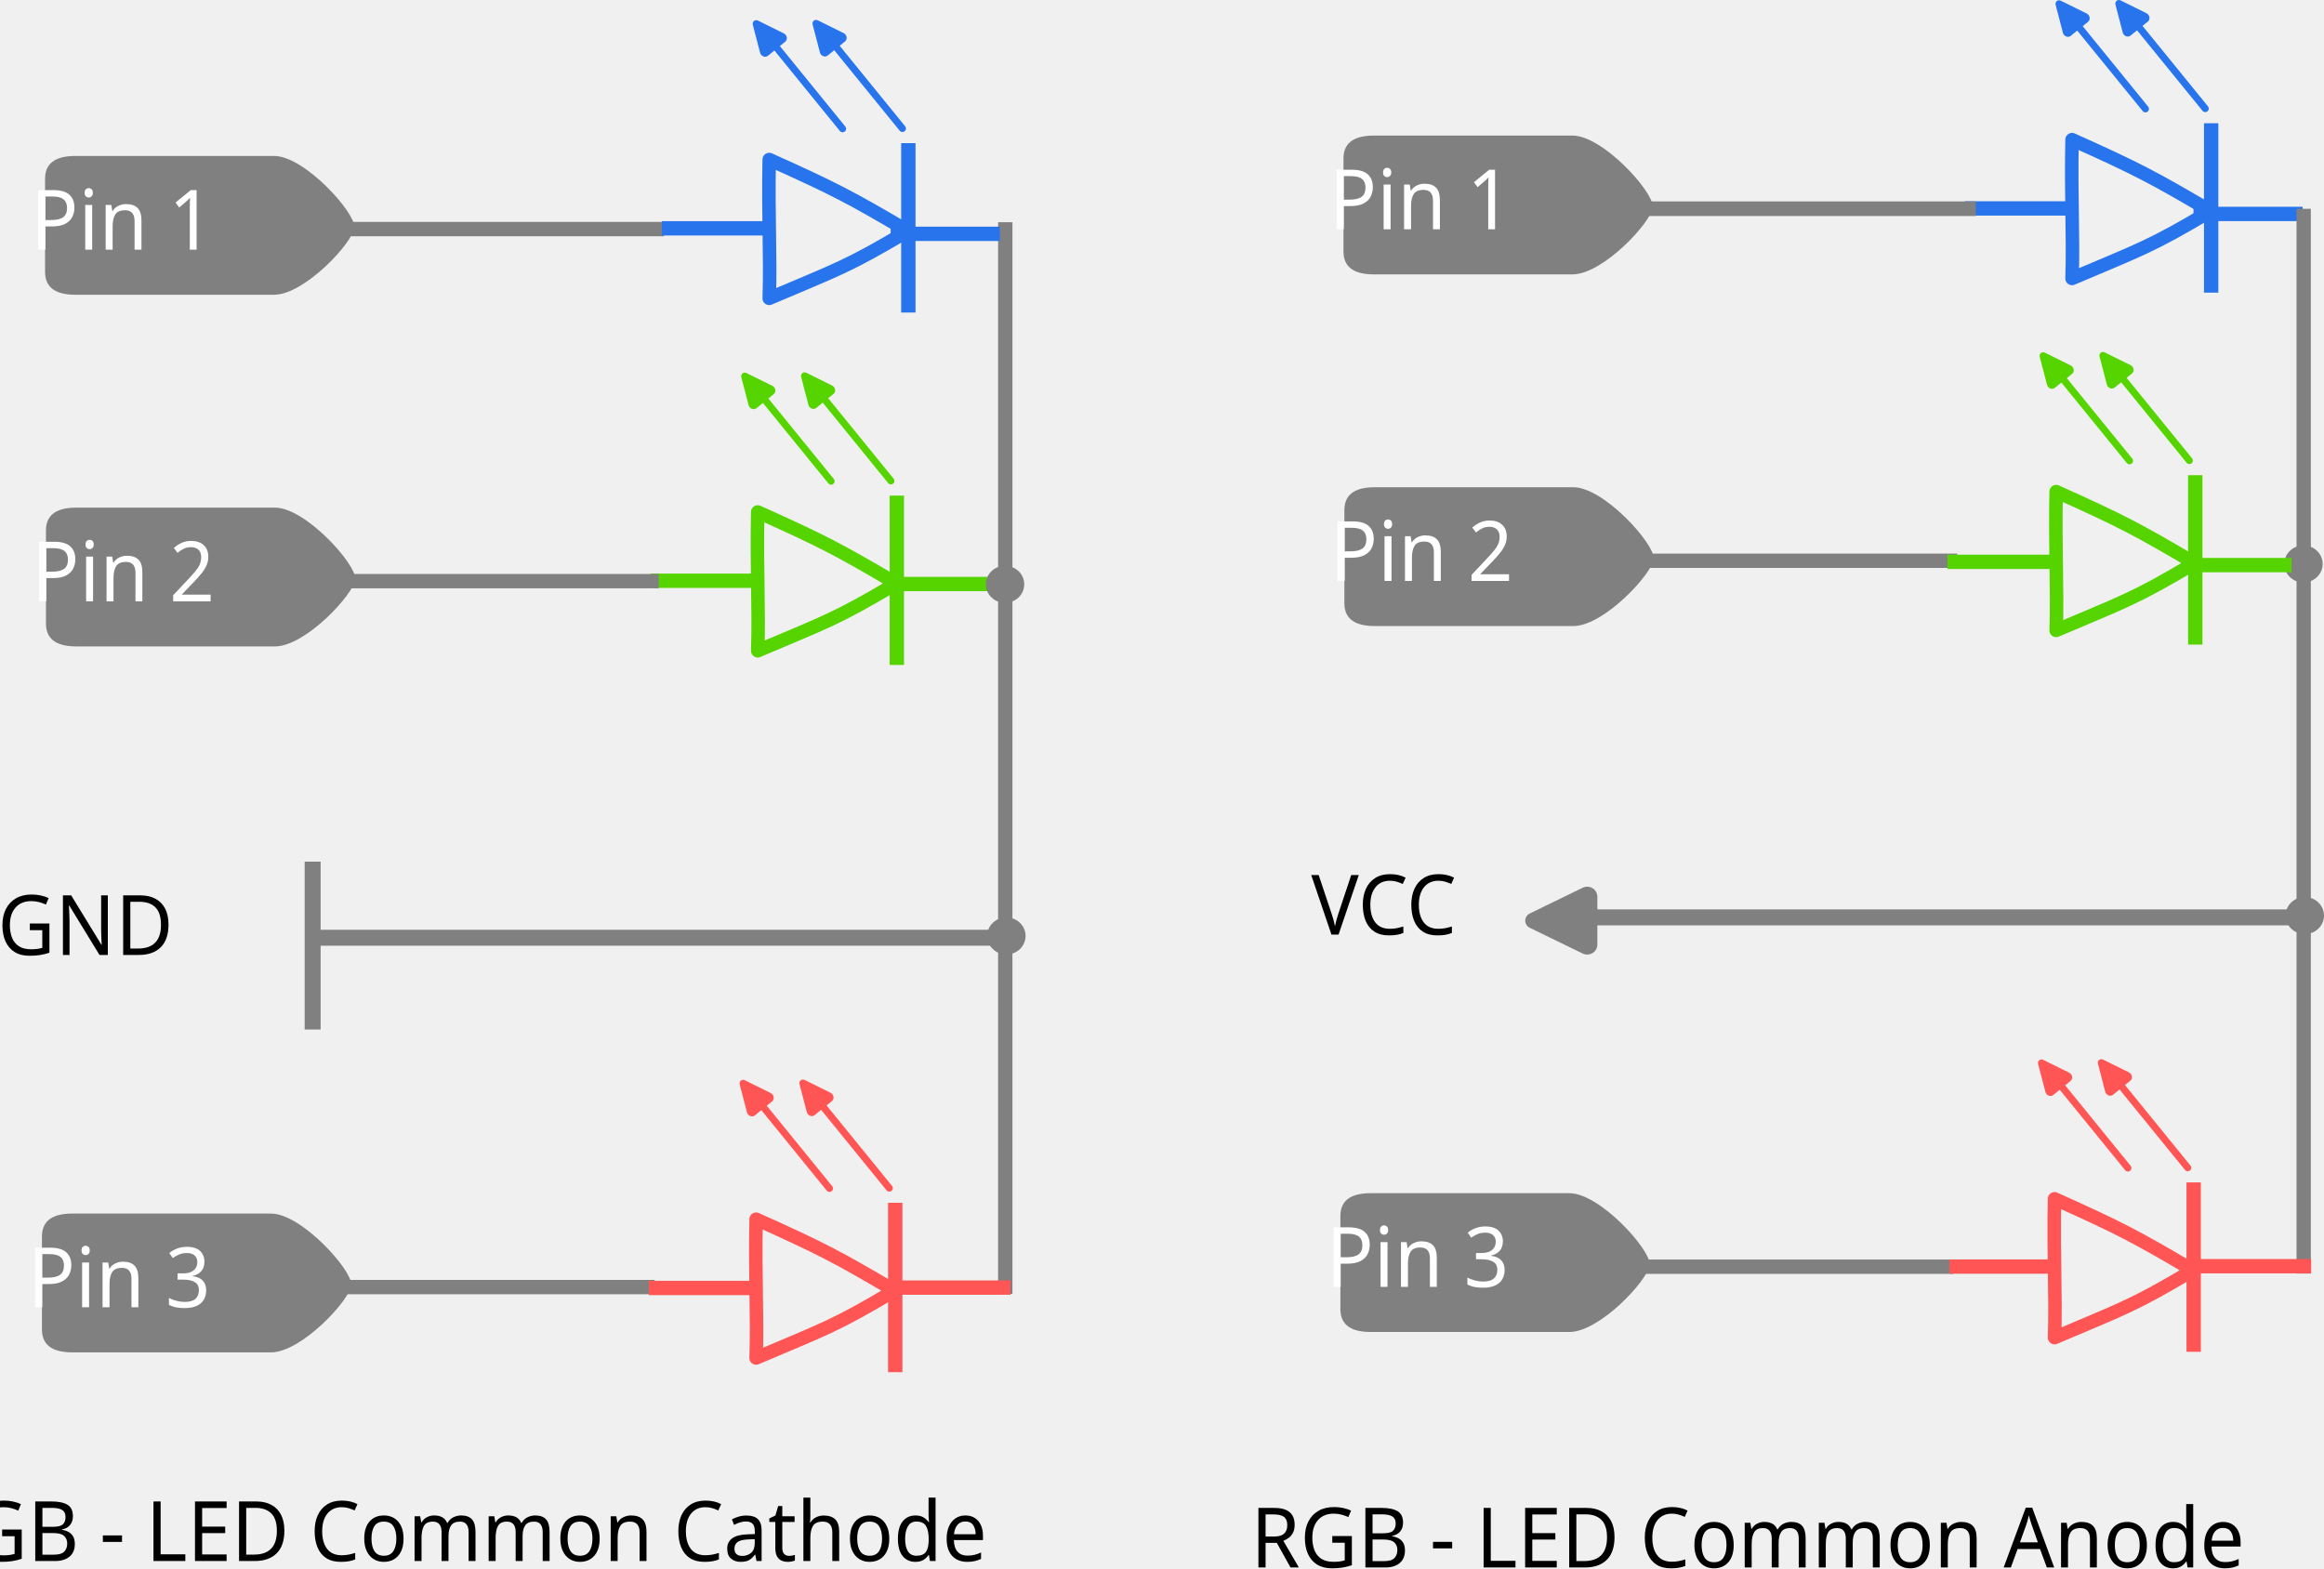
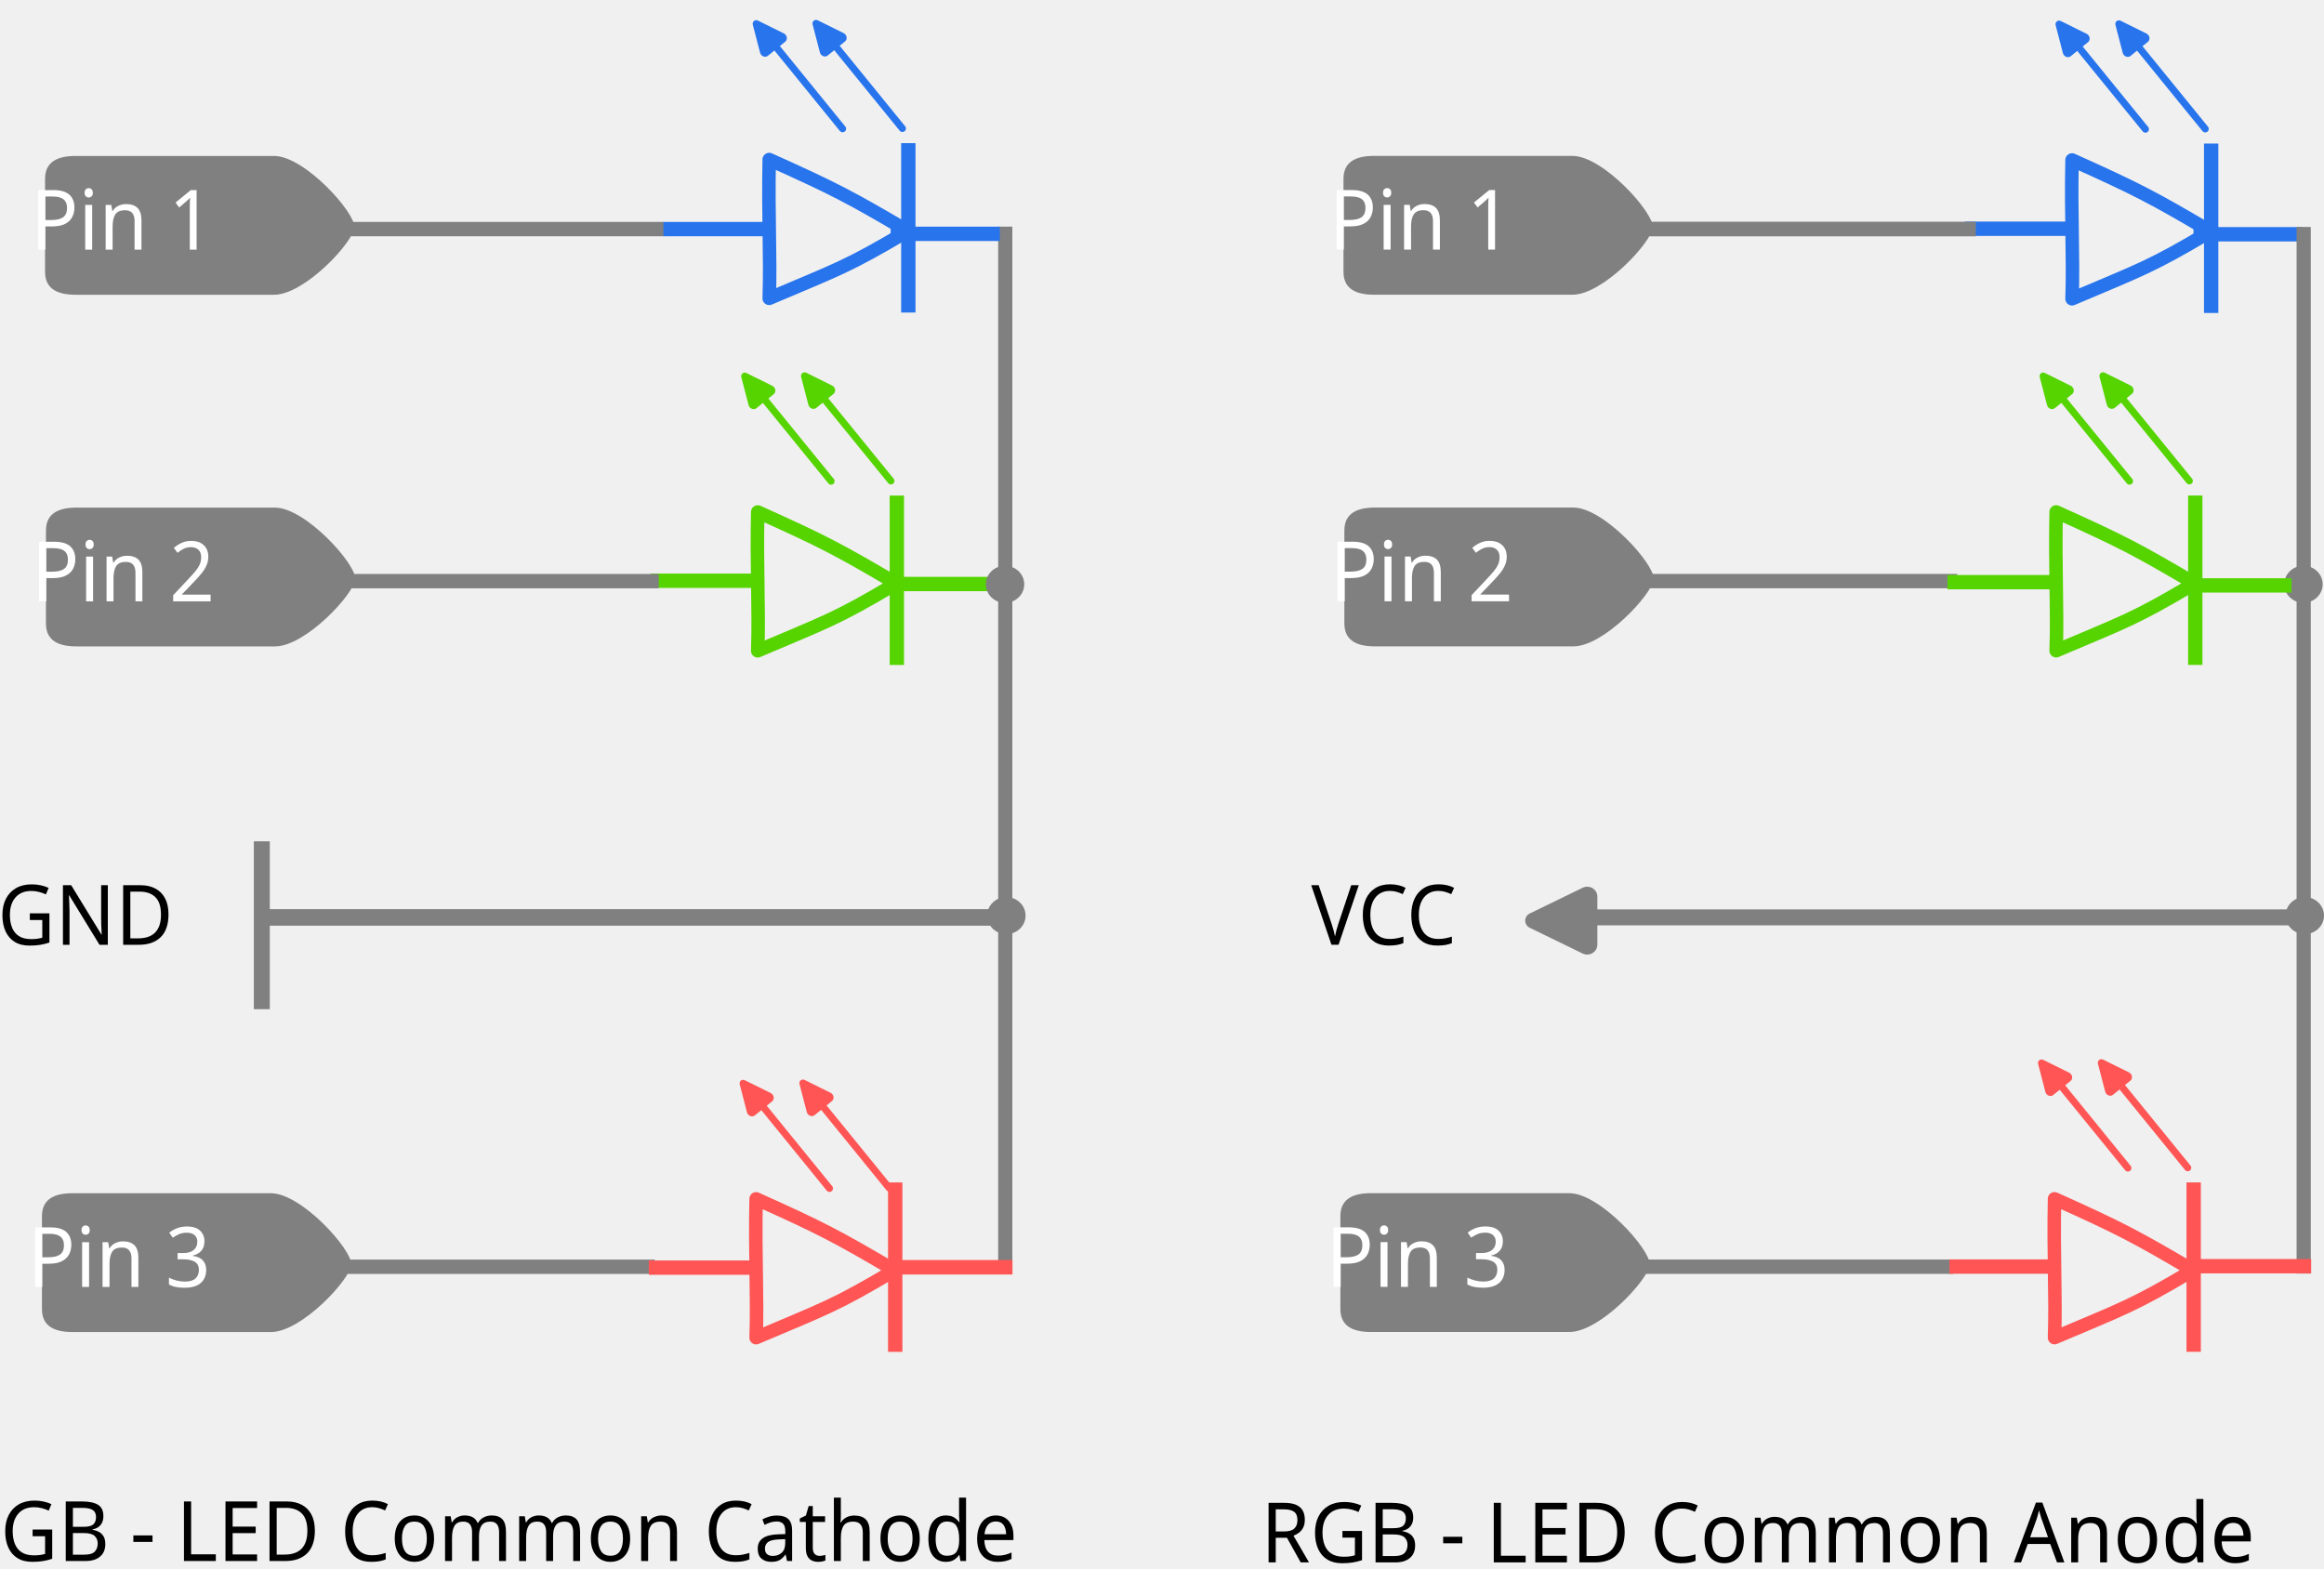
<svg xmlns="http://www.w3.org/2000/svg" width="914.629" height="617.288" viewBox="0 0 914.629 617.288" version="1.1" id="svg1" xml:space="preserve">
  <defs id="defs1">
    <marker style="overflow:visible" id="marker20" refX="0.077" refY="0.285" orient="auto-start-reverse" markerWidth="0.737" markerHeight="0.717" viewBox="0 0 1 1" preserveAspectRatio="none">
      <path transform="scale(0.7)" d="m -0.211,-4.106 6.422,3.211 a 1,1 90 0 1 0,1.789 L -0.211,4.106 A 1.236,1.236 31.717 0 1 -2,3 v -6 a 1.236,1.236 148.283 0 1 1.789,-1.106 z" style="fill:context-stroke;fill-rule:evenodd;stroke:none" id="path20" />
    </marker>
    <marker style="overflow:visible" id="RoundedArrow-9" refX="-0.033" refY="0.136" orient="auto" markerWidth="0.831" markerHeight="0.758" viewBox="0 0 1 1" preserveAspectRatio="none">
      <path transform="scale(0.7)" d="m -0.211,-4.106 6.422,3.211 a 1,1 90 0 1 0,1.789 L -0.211,4.106 A 1.236,1.236 31.717 0 1 -2,3 v -6 a 1.236,1.236 148.283 0 1 1.789,-1.106 z" style="fill:context-stroke;fill-rule:evenodd;stroke:none" id="path8-9" />
    </marker>
    <marker style="overflow:visible" id="RoundedArrow-9-1" refX="-0.033" refY="0.136" orient="auto" markerWidth="0.831" markerHeight="0.758" viewBox="0 0 1 1" preserveAspectRatio="none">
      <path transform="scale(0.7)" d="m -0.211,-4.106 6.422,3.211 a 1,1 90 0 1 0,1.789 L -0.211,4.106 A 1.236,1.236 31.717 0 1 -2,3 v -6 a 1.236,1.236 148.283 0 1 1.789,-1.106 z" style="fill:context-stroke;fill-rule:evenodd;stroke:none" id="path8-9-3" />
    </marker>
    <marker style="overflow:visible" id="RoundedArrow-9-10" refX="-0.033" refY="0.136" orient="auto" markerWidth="0.831" markerHeight="0.758" viewBox="0 0 1 1" preserveAspectRatio="none">
      <path transform="scale(0.7)" d="m -0.211,-4.106 6.422,3.211 a 1,1 90 0 1 0,1.789 L -0.211,4.106 A 1.236,1.236 31.717 0 1 -2,3 v -6 a 1.236,1.236 148.283 0 1 1.789,-1.106 z" style="fill:context-stroke;fill-rule:evenodd;stroke:none" id="path8-9-7" />
    </marker>
    <marker style="overflow:visible" id="RoundedArrow-9-1-5" refX="-0.033" refY="0.136" orient="auto" markerWidth="0.831" markerHeight="0.758" viewBox="0 0 1 1" preserveAspectRatio="none">
      <path transform="scale(0.7)" d="m -0.211,-4.106 6.422,3.211 a 1,1 90 0 1 0,1.789 L -0.211,4.106 A 1.236,1.236 31.717 0 1 -2,3 v -6 a 1.236,1.236 148.283 0 1 1.789,-1.106 z" style="fill:context-stroke;fill-rule:evenodd;stroke:none" id="path8-9-3-8" />
    </marker>
    <marker style="overflow:visible" id="RoundedArrow-9-10-5" refX="-0.033" refY="0.136" orient="auto" markerWidth="0.831" markerHeight="0.758" viewBox="0 0 1 1" preserveAspectRatio="none">
      <path transform="scale(0.7)" d="m -0.211,-4.106 6.422,3.211 a 1,1 90 0 1 0,1.789 L -0.211,4.106 A 1.236,1.236 31.717 0 1 -2,3 v -6 a 1.236,1.236 148.283 0 1 1.789,-1.106 z" style="fill:context-stroke;fill-rule:evenodd;stroke:none" id="path8-9-7-4" />
    </marker>
    <marker style="overflow:visible" id="RoundedArrow-9-1-5-4" refX="-0.033" refY="0.136" orient="auto" markerWidth="0.831" markerHeight="0.758" viewBox="0 0 1 1" preserveAspectRatio="none">
      <path transform="scale(0.7)" d="m -0.211,-4.106 6.422,3.211 a 1,1 90 0 1 0,1.789 L -0.211,4.106 A 1.236,1.236 31.717 0 1 -2,3 v -6 a 1.236,1.236 148.283 0 1 1.789,-1.106 z" style="fill:context-stroke;fill-rule:evenodd;stroke:none" id="path8-9-3-8-9" />
    </marker>
    <marker style="overflow:visible" id="RoundedArrow-9-10-2" refX="-0.033" refY="0.136" orient="auto" markerWidth="0.831" markerHeight="0.758" viewBox="0 0 1 1" preserveAspectRatio="none">
      <path transform="scale(0.7)" d="m -0.211,-4.106 6.422,3.211 a 1,1 90 0 1 0,1.789 L -0.211,4.106 A 1.236,1.236 31.717 0 1 -2,3 v -6 a 1.236,1.236 148.283 0 1 1.789,-1.106 z" style="fill:context-stroke;fill-rule:evenodd;stroke:none" id="path8-9-7-2" />
    </marker>
    <marker style="overflow:visible" id="RoundedArrow-9-1-5-6" refX="-0.033" refY="0.136" orient="auto" markerWidth="0.831" markerHeight="0.758" viewBox="0 0 1 1" preserveAspectRatio="none">
      <path transform="scale(0.7)" d="m -0.211,-4.106 6.422,3.211 a 1,1 90 0 1 0,1.789 L -0.211,4.106 A 1.236,1.236 31.717 0 1 -2,3 v -6 a 1.236,1.236 148.283 0 1 1.789,-1.106 z" style="fill:context-stroke;fill-rule:evenodd;stroke:none" id="path8-9-3-8-4" />
    </marker>
    <marker style="overflow:visible" id="RoundedArrow-9-10-5-1" refX="-0.033" refY="0.136" orient="auto" markerWidth="0.831" markerHeight="0.758" viewBox="0 0 1 1" preserveAspectRatio="none">
      <path transform="scale(0.7)" d="m -0.211,-4.106 6.422,3.211 a 1,1 90 0 1 0,1.789 L -0.211,4.106 A 1.236,1.236 31.717 0 1 -2,3 v -6 a 1.236,1.236 148.283 0 1 1.789,-1.106 z" style="fill:context-stroke;fill-rule:evenodd;stroke:none" id="path8-9-7-4-2" />
    </marker>
    <marker style="overflow:visible" id="RoundedArrow-9-1-5-4-8" refX="-0.033" refY="0.136" orient="auto" markerWidth="0.831" markerHeight="0.758" viewBox="0 0 1 1" preserveAspectRatio="none">
      <path transform="scale(0.7)" d="m -0.211,-4.106 6.422,3.211 a 1,1 90 0 1 0,1.789 L -0.211,4.106 A 1.236,1.236 31.717 0 1 -2,3 v -6 a 1.236,1.236 148.283 0 1 1.789,-1.106 z" style="fill:context-stroke;fill-rule:evenodd;stroke:none" id="path8-9-3-8-9-8" />
    </marker>
    <marker style="overflow:visible" id="RoundedArrow-9-7" refX="-0.033" refY="0.136" orient="auto" markerWidth="0.831" markerHeight="0.758" viewBox="0 0 1 1" preserveAspectRatio="none">
      <path transform="scale(0.7)" d="m -0.211,-4.106 6.422,3.211 a 1,1 90 0 1 0,1.789 L -0.211,4.106 A 1.236,1.236 31.717 0 1 -2,3 v -6 a 1.236,1.236 148.283 0 1 1.789,-1.106 z" style="fill:context-stroke;fill-rule:evenodd;stroke:none" id="path8-9-4" />
    </marker>
    <marker style="overflow:visible" id="RoundedArrow-9-1-8" refX="-0.033" refY="0.136" orient="auto" markerWidth="0.831" markerHeight="0.758" viewBox="0 0 1 1" preserveAspectRatio="none">
      <path transform="scale(0.7)" d="m -0.211,-4.106 6.422,3.211 a 1,1 90 0 1 0,1.789 L -0.211,4.106 A 1.236,1.236 31.717 0 1 -2,3 v -6 a 1.236,1.236 148.283 0 1 1.789,-1.106 z" style="fill:context-stroke;fill-rule:evenodd;stroke:none" id="path8-9-3-5" />
    </marker>
  </defs>
  <g id="layer1" transform="translate(-517.9935,-1176.103)">
    <path style="fill:none;stroke:#2774ed;stroke-width:2.764;stroke-linecap:round;stroke-linejoin:round;stroke-dasharray:none;stroke-opacity:1;marker-end:url(#RoundedArrow-9)" d="m 873.144,1226.673 -27.743,-34.115" id="path1-3-02" />
    <path style="fill:none;stroke:#2774ed;stroke-width:2.764;stroke-linecap:round;stroke-linejoin:round;stroke-dasharray:none;stroke-opacity:1;marker-end:url(#RoundedArrow-9-1)" d="m 849.603,1226.783 -27.743,-34.115" id="path1-3-02-1" />
-     <text xml:space="preserve" style="font-style:normal;font-weight:normal;font-size:36.136px;line-height:0.95;font-family:sans-serif;letter-spacing:0px;word-spacing:0px;white-space:pre;inline-size:0;fill:#000000;fill-opacity:1;stroke:none" x="360.439" y="980" id="text17-4-5-5" transform="matrix(0.8629687,0,0,0.9087179,260.8508,661.423)">
+     <text xml:space="preserve" style="font-style:normal;font-weight:normal;font-size:36.136px;line-height:0.95;font-family:sans-serif;letter-spacing:0px;word-spacing:0px;white-space:pre;inline-size:0;fill:#000000;fill-opacity:1;stroke:none" x="360.439" y="980" id="text17-4-5-5" transform="matrix(0.8629687,0,0,0.9087179,260.8508,657.423)">
      <tspan x="360.439" y="980" id="tspan20-1-2" style="font-style:normal;font-variant:normal;font-weight:normal;font-stretch:normal;font-size:36.136px;line-height:0.95;font-family:Cantarell;-inkscape-font-specification:Cantarell;text-align:center;text-anchor:middle">GND</tspan>
    </text>
-     <text xml:space="preserve" style="font-style:normal;font-weight:normal;font-size:36.136px;line-height:0.95;font-family:sans-serif;letter-spacing:0px;word-spacing:0px;white-space:pre;inline-size:0;fill:#000000;fill-opacity:1;stroke:none" x="360.439" y="980" id="text17-4-5-5-7" transform="matrix(0.8629687,0,0,0.9087179,405.8065,899.9737)">
+     <text xml:space="preserve" style="font-style:normal;font-weight:normal;font-size:36.136px;line-height:0.95;font-family:sans-serif;letter-spacing:0px;word-spacing:0px;white-space:pre;inline-size:0;fill:#000000;fill-opacity:1;stroke:none" x="360.439" y="980" id="text17-4-5-5-7" transform="matrix(0.8629687,0,0,0.9087179,417.8065,899.9737)">
      <tspan x="360.439" y="980" id="tspan20-1-2-89" style="font-style:normal;font-variant:normal;font-weight:normal;font-stretch:normal;font-size:36.136px;line-height:0.95;font-family:Cantarell;-inkscape-font-specification:Cantarell;text-align:center;text-anchor:middle">RGB - LED Common Cathode</tspan>
    </text>
-     <text xml:space="preserve" style="font-style:normal;font-weight:normal;font-size:36.136px;line-height:0.95;font-family:sans-serif;letter-spacing:0px;word-spacing:0px;white-space:pre;inline-size:0;fill:#000000;fill-opacity:1;stroke:none" x="360.439" y="980" id="text17-4-5-5-7-2" transform="matrix(0.8629687,0,0,0.9087179,915.03,902.5187)">
+     <text xml:space="preserve" style="font-style:normal;font-weight:normal;font-size:36.136px;line-height:0.95;font-family:sans-serif;letter-spacing:0px;word-spacing:0px;white-space:pre;inline-size:0;fill:#000000;fill-opacity:1;stroke:none" x="360.439" y="980" id="text17-4-5-5-7-2" transform="matrix(0.8629687,0,0,0.9087179,919.03,900.5187)">
      <tspan x="360.439" y="980" id="tspan20-1-2-89-0" style="font-style:normal;font-variant:normal;font-weight:normal;font-stretch:normal;font-size:36.136px;line-height:0.95;font-family:Cantarell;-inkscape-font-specification:Cantarell;text-align:center;text-anchor:middle">RGB - LED Common Anode</tspan>
    </text>
    <path id="rect21" style="fill:#808080;stroke-width:5.313;stroke-linecap:round;stroke-linejoin:round" d="m 547.732,1237.486 h 78.131 c 12.006,0 32.022,22.307 31.607,28.119 -0.416,5.812 -19.6,26.512 -31.607,26.512 h -78.131 c -6.652,0 -12.006,-2.004 -12.006,-9.008 v -36.615 c 0,-7.004 5.355,-9.008 12.006,-9.008 z" />
    <path id="rect21-2" style="fill:none;stroke:#2774ed;stroke-width:5.313;stroke-linecap:round;stroke-linejoin:round;stroke-opacity:1" d="m 820.726,1238.899 c 26.076,11.721 31.816,14.792 54.507,28.119 -23.85,14.2 -27.607,15.046 -54.507,26.512 0.576,-16.685 -0.471,-31.871 0,-54.631 z" />
    <text xml:space="preserve" style="font-style:normal;font-weight:normal;font-size:36.136px;line-height:0.95;font-family:sans-serif;letter-spacing:0px;word-spacing:0px;white-space:pre;inline-size:0;fill:#ffffff;fill-opacity:1;stroke:none" x="360.439" y="980" id="text17-4-9" transform="matrix(0.8629687,0,0,0.9087179,275.2957,383.8194)">
      <tspan x="360.439" y="980" id="tspan20-6" style="font-style:normal;font-variant:normal;font-weight:normal;font-stretch:normal;font-size:36.136px;line-height:0.95;font-family:Cantarell;-inkscape-font-specification:Cantarell;text-align:center;text-anchor:middle;fill:#ffffff">Pin 1</tspan>
    </text>
    <path id="rect21-8" style="fill:#808080;stroke-width:5.313;stroke-linecap:round;stroke-linejoin:round" d="m 548.084,1375.902 h 78.131 c 12.006,0 32.022,22.307 31.607,28.119 -0.416,5.812 -19.6,26.512 -31.607,26.512 h -78.131 c -6.652,0 -12.006,-2.004 -12.006,-9.008 v -36.615 c 0,-7.004 5.355,-9.008 12.006,-9.008 z" />
    <text xml:space="preserve" style="font-style:normal;font-weight:normal;font-size:36.136px;line-height:0.95;font-family:sans-serif;letter-spacing:0px;word-spacing:0px;white-space:pre;inline-size:0;fill:#ffffff;fill-opacity:1;stroke:none" x="360.439" y="980" id="text17-4-9-0" transform="matrix(0.8629687,0,0,0.9087179,275.6481,522.2351)">
      <tspan x="360.439" y="980" id="tspan20-6-5" style="font-style:normal;font-variant:normal;font-weight:normal;font-stretch:normal;font-size:36.136px;line-height:0.95;font-family:Cantarell;-inkscape-font-specification:Cantarell;text-align:center;text-anchor:middle;fill:#ffffff">Pin 2</tspan>
    </text>
    <path style="fill:#808080;stroke:#808080;stroke-width:5.642;stroke-linecap:butt;stroke-linejoin:miter;stroke-dasharray:none;stroke-opacity:1" d="M 641.882,1266.269 H 779.321" id="path21" />
-     <path style="fill:#808080;stroke:#808080;stroke-width:5.642;stroke-linecap:butt;stroke-linejoin:miter;stroke-dasharray:none;stroke-opacity:1" d="m 913.624,1263.571 v 421.823" id="path21-6" />
-     <path style="fill:#808080;stroke:#2774ed;stroke-width:5.642;stroke-linecap:butt;stroke-linejoin:miter;stroke-dasharray:none;stroke-opacity:1" d="m 778.499,1265.97 h 42.964" id="path21-2" />
+     <path style="fill:#808080;stroke:#808080;stroke-width:5.577;stroke-linecap:butt;stroke-linejoin:miter;stroke-dasharray:none;stroke-opacity:1" d="m 913.624,1265.304 v 412.253" id="path21-6" />
+     <path style="fill:#808080;stroke:#2774ed;stroke-width:5.642;stroke-linecap:butt;stroke-linejoin:miter;stroke-dasharray:none;stroke-opacity:1" d="m 779.091,1266.276 h 42.964" id="path21-2" />
    <path style="fill:#808080;stroke:#2774ed;stroke-width:5.642;stroke-linecap:butt;stroke-linejoin:miter;stroke-dasharray:none;stroke-opacity:1" d="m 868.52,1268.139 h 42.964" id="path21-2-05" />
    <path style="fill:#808080;stroke:#2774ed;stroke-width:5.642;stroke-linecap:butt;stroke-linejoin:miter;stroke-dasharray:none;stroke-opacity:1" d="m 875.477,1299.116 v -66.672" id="path21-2-1" />
-     <path style="fill:none;stroke:#2774ed;stroke-width:2.764;stroke-linecap:round;stroke-linejoin:round;stroke-dasharray:none;stroke-opacity:1;marker-end:url(#RoundedArrow-9-7)" d="m 1385.884,1218.841 -27.743,-34.115" id="path1-3-02-2" />
-     <path style="fill:none;stroke:#2774ed;stroke-width:2.764;stroke-linecap:round;stroke-linejoin:round;stroke-dasharray:none;stroke-opacity:1;marker-end:url(#RoundedArrow-9-1-8)" d="m 1362.343,1218.951 -27.743,-34.115" id="path1-3-02-1-6" />
-     <path id="rect21-2-0" style="fill:none;stroke:#2774ed;stroke-width:5.313;stroke-linecap:round;stroke-linejoin:round;stroke-opacity:1" d="m 1333.466,1231.068 c 26.076,11.721 31.816,14.792 54.507,28.119 -23.851,14.2 -27.607,15.046 -54.507,26.512 0.576,-16.685 -0.471,-31.871 0,-54.631 z" />
-     <path style="fill:#808080;stroke:#2774ed;stroke-width:5.642;stroke-linecap:butt;stroke-linejoin:miter;stroke-dasharray:none;stroke-opacity:1" d="m 1291.239,1258.138 h 42.964" id="path21-2-6" />
-     <path style="fill:#808080;stroke:#2774ed;stroke-width:5.642;stroke-linecap:butt;stroke-linejoin:miter;stroke-dasharray:none;stroke-opacity:1" d="m 1381.26,1260.307 h 42.964" id="path21-2-05-6" />
-     <path style="fill:#808080;stroke:#2774ed;stroke-width:5.642;stroke-linecap:butt;stroke-linejoin:miter;stroke-dasharray:none;stroke-opacity:1" d="m 1388.217,1291.284 v -66.672" id="path21-2-1-46" />
+     <path style="fill:none;stroke:#2774ed;stroke-width:2.764;stroke-linecap:round;stroke-linejoin:round;stroke-dasharray:none;stroke-opacity:1;marker-end:url(#RoundedArrow-9-7)" d="m 1385.884,1226.841 -27.743,-34.115" id="path1-3-02-2" />
+     <path style="fill:none;stroke:#2774ed;stroke-width:2.764;stroke-linecap:round;stroke-linejoin:round;stroke-dasharray:none;stroke-opacity:1;marker-end:url(#RoundedArrow-9-1-8)" d="m 1362.343,1226.951 -27.743,-34.115" id="path1-3-02-1-6" />
+     <path id="rect21-2-0" style="fill:none;stroke:#2774ed;stroke-width:5.313;stroke-linecap:round;stroke-linejoin:round;stroke-opacity:1" d="m 1333.466,1239.068 c 26.076,11.721 31.816,14.792 54.507,28.119 -23.851,14.2 -27.607,15.046 -54.507,26.512 0.576,-16.685 -0.471,-31.871 0,-54.631 z" />
+     <path style="fill:#808080;stroke:#2774ed;stroke-width:5.642;stroke-linecap:butt;stroke-linejoin:miter;stroke-dasharray:none;stroke-opacity:1" d="m 1291.239,1266.138 h 42.964" id="path21-2-6" />
+     <path style="fill:#808080;stroke:#2774ed;stroke-width:5.642;stroke-linecap:butt;stroke-linejoin:miter;stroke-dasharray:none;stroke-opacity:1" d="m 1381.26,1268.307 h 42.964" id="path21-2-05-6" />
+     <path style="fill:#808080;stroke:#2774ed;stroke-width:5.642;stroke-linecap:butt;stroke-linejoin:miter;stroke-dasharray:none;stroke-opacity:1" d="m 1388.217,1299.284 v -66.672" id="path21-2-1-46" />
    <path style="fill:none;stroke:#55d400;stroke-width:2.764;stroke-linecap:round;stroke-linejoin:round;stroke-dasharray:none;stroke-opacity:1;marker-end:url(#RoundedArrow-9-10)" d="M 868.622,1365.391 840.879,1331.276" id="path1-3-02-0" />
    <path style="fill:none;stroke:#55d400;stroke-width:2.764;stroke-linecap:round;stroke-linejoin:round;stroke-dasharray:none;stroke-opacity:1;marker-end:url(#RoundedArrow-9-1-5)" d="M 845.08,1365.5 817.337,1331.385" id="path1-3-02-1-4" />
    <path style="fill:none;stroke:#55d400;stroke-width:5.313;stroke-linecap:round;stroke-linejoin:round;stroke-opacity:1" d="m 816.204,1377.617 c 26.076,11.721 31.816,14.792 54.507,28.119 -23.85,14.2 -27.607,15.046 -54.507,26.512 0.576,-16.685 -0.471,-31.871 0,-54.631 z" id="rect21-2-8" />
    <path style="fill:#808080;stroke:#55d400;stroke-width:5.642;stroke-linecap:butt;stroke-linejoin:miter;stroke-dasharray:none;stroke-opacity:1" d="m 773.976,1404.687 h 42.022" id="path21-2-0" />
    <path style="fill:#808080;stroke:#55d400;stroke-width:5.643;stroke-linecap:butt;stroke-linejoin:miter;stroke-dasharray:none;stroke-opacity:1" d="m 867.361,1405.97 h 42.022" id="path21-2-0-6" />
    <path style="fill:#808080;stroke:#55d400;stroke-width:5.642;stroke-linecap:butt;stroke-linejoin:miter;stroke-dasharray:none;stroke-opacity:1" d="m 870.954,1437.833 v -66.672" id="path21-2-1-4" />
    <path style="fill:#808080;stroke:#808080;stroke-width:5.642;stroke-linecap:butt;stroke-linejoin:miter;stroke-dasharray:none;stroke-opacity:1" d="M 639.804,1404.839 H 777.243" id="path21-0" />
-     <path id="rect21-8-5" style="fill:#808080;stroke-width:5.313;stroke-linecap:round;stroke-linejoin:round" d="m 546.513,1653.76 h 78.131 c 12.006,0 32.022,22.307 31.607,28.119 -0.416,5.812 -19.6,26.512 -31.607,26.512 h -78.131 c -6.652,0 -12.006,-2.004 -12.006,-9.008 v -36.615 c 0,-7.004 5.355,-9.008 12.006,-9.008 z" />
-     <text xml:space="preserve" style="font-style:normal;font-weight:normal;font-size:36.136px;line-height:0.95;font-family:sans-serif;letter-spacing:0px;word-spacing:0px;white-space:pre;inline-size:0;fill:#ffffff;fill-opacity:1;stroke:none" x="360.439" y="980" id="text17-4-9-0-1" transform="matrix(0.8629687,0,0,0.9087179,274.0767,800.093)">
+     <path id="rect21-8-5" style="fill:#808080;stroke-width:5.313;stroke-linecap:round;stroke-linejoin:round" d="m 546.513,1645.76 h 78.131 c 12.006,0 32.022,22.307 31.607,28.119 -0.416,5.812 -19.6,26.512 -31.607,26.512 h -78.131 c -6.652,0 -12.006,-2.004 -12.006,-9.008 v -36.615 c 0,-7.004 5.355,-9.008 12.006,-9.008 z" />
+     <text xml:space="preserve" style="font-style:normal;font-weight:normal;font-size:36.136px;line-height:0.95;font-family:sans-serif;letter-spacing:0px;word-spacing:0px;white-space:pre;inline-size:0;fill:#ffffff;fill-opacity:1;stroke:none" x="360.439" y="980" id="text17-4-9-0-1" transform="matrix(0.8629687,0,0,0.9087179,274.0767,792.093)">
      <tspan x="360.439" y="980" id="tspan20-6-5-7" style="font-style:normal;font-variant:normal;font-weight:normal;font-stretch:normal;font-size:36.136px;line-height:0.95;font-family:Cantarell;-inkscape-font-specification:Cantarell;text-align:center;text-anchor:middle;fill:#ffffff">Pin 3</tspan>
    </text>
-     <path style="fill:#808080;stroke:#808080;stroke-width:5.642;stroke-linecap:butt;stroke-linejoin:miter;stroke-dasharray:none;stroke-opacity:1" d="M 638.232,1682.697 H 775.671" id="path21-0-4" />
-     <path style="fill:#808080;stroke:#808080;stroke-width:6.279;stroke-linecap:butt;stroke-linejoin:miter;stroke-dasharray:none;stroke-opacity:1" d="m 641.037,1581.316 v -66.074" id="path21-0-4-0" />
-     <path style="fill:#808080;stroke:#808080;stroke-width:6.279;stroke-linecap:butt;stroke-linejoin:miter;stroke-dasharray:none;stroke-opacity:1" d="M 640.004,1545.201 H 915.111" id="path21-0-2" />
+     <path style="fill:#808080;stroke:#808080;stroke-width:5.642;stroke-linecap:butt;stroke-linejoin:miter;stroke-dasharray:none;stroke-opacity:1" d="M 638.232,1674.697 H 775.671" id="path21-0-4" />
+     <path style="fill:#808080;stroke:#808080;stroke-width:6.279;stroke-linecap:butt;stroke-linejoin:miter;stroke-dasharray:none;stroke-opacity:1" d="m 621.037,1573.316 v -66.074" id="path21-0-4-0" />
+     <path style="fill:#808080;stroke:#808080;stroke-width:6.504;stroke-linecap:butt;stroke-linejoin:miter;stroke-dasharray:none;stroke-opacity:1" d="M 619.955,1537.201 H 915.111" id="path21-0-2" />
    <ellipse style="fill:#808080;stroke:none;stroke-width:5.642;stroke-linecap:round;stroke-linejoin:round;stroke-dasharray:none;stroke-opacity:1" id="path22" cx="913.533" cy="1406.09" rx="7.56" ry="7.287" />
    <path style="fill:none;stroke:#ff5555;stroke-width:2.764;stroke-linecap:round;stroke-linejoin:round;stroke-dasharray:none;stroke-opacity:1;marker-end:url(#RoundedArrow-9-10-5)" d="m 867.986,1643.747 -27.743,-34.115" id="path1-3-02-0-3" />
    <path style="fill:none;stroke:#ff5555;stroke-width:2.764;stroke-linecap:round;stroke-linejoin:round;stroke-dasharray:none;stroke-opacity:1;marker-end:url(#RoundedArrow-9-1-5-4)" d="M 844.445,1643.857 816.702,1609.742" id="path1-3-02-1-4-6" />
-     <path id="rect21-2-8-0" style="fill:none;stroke:#ff5555;stroke-width:5.313;stroke-linecap:round;stroke-linejoin:round;stroke-opacity:1" d="m 815.568,1655.974 c 26.076,11.721 31.816,14.792 54.507,28.119 -23.85,14.2 -27.607,15.046 -54.507,26.512 0.576,-16.685 -0.471,-31.871 0,-54.631 z" />
-     <path style="fill:#808080;stroke:#ff5555;stroke-width:5.642;stroke-linecap:butt;stroke-linejoin:miter;stroke-dasharray:none;stroke-opacity:1" d="m 773.341,1683.044 h 43.742" id="path21-2-0-5" />
-     <path style="fill:#808080;stroke:#ff5555;stroke-width:5.642;stroke-linecap:butt;stroke-linejoin:miter;stroke-dasharray:none;stroke-opacity:1" d="m 871.942,1682.898 h 43.742" id="path21-2-0-5-7" />
-     <path style="fill:#808080;stroke:#ff5555;stroke-width:5.642;stroke-linecap:butt;stroke-linejoin:miter;stroke-dasharray:none;stroke-opacity:1" d="m 870.319,1716.19 v -66.672" id="path21-2-1-4-0" />
-     <ellipse style="fill:#808080;stroke:none;stroke-width:5.642;stroke-linecap:round;stroke-linejoin:round;stroke-dasharray:none;stroke-opacity:1" id="path22-9" cx="914.057" cy="1544.489" rx="7.56" ry="7.287" />
-     <text xml:space="preserve" style="font-style:normal;font-weight:normal;font-size:36.136px;line-height:0.95;font-family:sans-serif;letter-spacing:0px;word-spacing:0px;white-space:pre;inline-size:0;fill:#000000;fill-opacity:1;stroke:none" x="360.439" y="980" id="text17-4-5-5-8" transform="matrix(0.8629687,0,0,0.9087179,771.8568,653.4041)">
+     <path id="rect21-2-8-0" style="fill:none;stroke:#ff5555;stroke-width:5.313;stroke-linecap:round;stroke-linejoin:round;stroke-opacity:1" d="m 815.568,1647.974 c 26.076,11.721 31.816,14.792 54.507,28.119 -23.85,14.2 -27.607,15.046 -54.507,26.512 0.576,-16.685 -0.471,-31.871 0,-54.631 z" />
+     <path style="fill:#808080;stroke:#ff5555;stroke-width:5.642;stroke-linecap:butt;stroke-linejoin:miter;stroke-dasharray:none;stroke-opacity:1" d="m 773.341,1675.044 h 43.742" id="path21-2-0-5" />
+     <path style="fill:#808080;stroke:#ff5555;stroke-width:5.692;stroke-linecap:butt;stroke-linejoin:miter;stroke-dasharray:none;stroke-opacity:1" d="m 871.942,1674.898 h 44.515" id="path21-2-0-5-7" />
+     <path style="fill:#808080;stroke:#ff5555;stroke-width:5.642;stroke-linecap:butt;stroke-linejoin:miter;stroke-dasharray:none;stroke-opacity:1" d="m 870.319,1708.19 v -66.672" id="path21-2-1-4-0" />
+     <ellipse style="fill:#808080;stroke:none;stroke-width:5.642;stroke-linecap:round;stroke-linejoin:round;stroke-dasharray:none;stroke-opacity:1" id="path22-9" cx="914.057" cy="1536.489" rx="7.56" ry="7.287" />
+     <text xml:space="preserve" style="font-style:normal;font-weight:normal;font-size:36.136px;line-height:0.95;font-family:sans-serif;letter-spacing:0px;word-spacing:0px;white-space:pre;inline-size:0;fill:#000000;fill-opacity:1;stroke:none" x="360.439" y="980" id="text17-4-5-5-8" transform="matrix(0.8629687,0,0,0.9087179,771.8568,657.4041)">
      <tspan x="360.439" y="980" id="tspan20-1-2-8" style="font-style:normal;font-variant:normal;font-weight:normal;font-stretch:normal;font-size:36.136px;line-height:0.95;font-family:Cantarell;-inkscape-font-specification:Cantarell;text-align:center;text-anchor:middle">VCC</tspan>
    </text>
-     <path id="rect21-6" style="fill:#808080;stroke-width:5.313;stroke-linecap:round;stroke-linejoin:round" d="m 1058.738,1229.467 h 78.13 c 12.006,0 32.022,22.307 31.607,28.119 -0.415,5.812 -19.6,26.512 -31.607,26.512 h -78.13 c -6.652,0 -12.006,-2.004 -12.006,-9.008 v -36.615 c 0,-7.004 5.355,-9.008 12.006,-9.008 z" />
-     <text xml:space="preserve" style="font-style:normal;font-weight:normal;font-size:36.136px;line-height:0.95;font-family:sans-serif;letter-spacing:0px;word-spacing:0px;white-space:pre;inline-size:0;fill:#ffffff;fill-opacity:1;stroke:none" x="360.439" y="980" id="text17-4-9-3" transform="matrix(0.8629687,0,0,0.9087179,786.3017,375.8005)">
+     <path id="rect21-6" style="fill:#808080;stroke-width:5.313;stroke-linecap:round;stroke-linejoin:round" d="m 1058.738,1237.467 h 78.13 c 12.006,0 32.022,22.307 31.607,28.119 -0.415,5.812 -19.6,26.512 -31.607,26.512 h -78.13 c -6.652,0 -12.006,-2.004 -12.006,-9.008 v -36.615 c 0,-7.004 5.355,-9.008 12.006,-9.008 z" />
+     <text xml:space="preserve" style="font-style:normal;font-weight:normal;font-size:36.136px;line-height:0.95;font-family:sans-serif;letter-spacing:0px;word-spacing:0px;white-space:pre;inline-size:0;fill:#ffffff;fill-opacity:1;stroke:none" x="360.439" y="980" id="text17-4-9-3" transform="matrix(0.8629687,0,0,0.9087179,786.3017,383.8005)">
      <tspan x="360.439" y="980" id="tspan20-6-3" style="font-style:normal;font-variant:normal;font-weight:normal;font-stretch:normal;font-size:36.136px;line-height:0.95;font-family:Cantarell;-inkscape-font-specification:Cantarell;text-align:center;text-anchor:middle;fill:#ffffff">Pin 1</tspan>
    </text>
-     <path id="rect21-8-3" style="fill:#808080;stroke-width:5.313;stroke-linecap:round;stroke-linejoin:round" d="m 1059.09,1367.883 h 78.131 c 12.006,0 32.022,22.307 31.607,28.119 -0.415,5.812 -19.6,26.512 -31.607,26.512 h -78.131 c -6.652,0 -12.006,-2.004 -12.006,-9.008 v -36.615 c 0,-7.004 5.355,-9.008 12.006,-9.008 z" />
-     <text xml:space="preserve" style="font-style:normal;font-weight:normal;font-size:36.136px;line-height:0.95;font-family:sans-serif;letter-spacing:0px;word-spacing:0px;white-space:pre;inline-size:0;fill:#ffffff;fill-opacity:1;stroke:none" x="360.439" y="980" id="text17-4-9-0-8" transform="matrix(0.8629687,0,0,0.9087179,786.6541,514.2162)">
+     <path id="rect21-8-3" style="fill:#808080;stroke-width:5.313;stroke-linecap:round;stroke-linejoin:round" d="m 1059.09,1375.883 h 78.131 c 12.006,0 32.022,22.307 31.607,28.119 -0.415,5.812 -19.6,26.512 -31.607,26.512 h -78.131 c -6.652,0 -12.006,-2.004 -12.006,-9.008 v -36.615 c 0,-7.004 5.355,-9.008 12.006,-9.008 z" />
+     <text xml:space="preserve" style="font-style:normal;font-weight:normal;font-size:36.136px;line-height:0.95;font-family:sans-serif;letter-spacing:0px;word-spacing:0px;white-space:pre;inline-size:0;fill:#ffffff;fill-opacity:1;stroke:none" x="360.439" y="980" id="text17-4-9-0-8" transform="matrix(0.8629687,0,0,0.9087179,786.6541,522.2162)">
      <tspan x="360.439" y="980" id="tspan20-6-5-0" style="font-style:normal;font-variant:normal;font-weight:normal;font-stretch:normal;font-size:36.136px;line-height:0.95;font-family:Cantarell;-inkscape-font-specification:Cantarell;text-align:center;text-anchor:middle;fill:#ffffff">Pin 2</tspan>
    </text>
-     <path style="fill:#808080;stroke:#808080;stroke-width:5.749;stroke-linecap:butt;stroke-linejoin:miter;stroke-dasharray:none;stroke-opacity:1" d="m 1152.888,1258.25 h 142.712" id="path21-4" />
-     <path style="fill:#808080;stroke:#808080;stroke-width:5.624;stroke-linecap:butt;stroke-linejoin:miter;stroke-dasharray:none;stroke-opacity:1" d="m 1424.63,1258.275 v 419.1" id="path21-6-7" />
-     <path style="fill:none;stroke:#55d400;stroke-width:2.764;stroke-linecap:round;stroke-linejoin:round;stroke-dasharray:none;stroke-opacity:1;marker-end:url(#RoundedArrow-9-10-2)" d="m 1379.628,1357.372 -27.743,-34.115" id="path1-3-02-0-9" />
-     <path style="fill:none;stroke:#55d400;stroke-width:2.764;stroke-linecap:round;stroke-linejoin:round;stroke-dasharray:none;stroke-opacity:1;marker-end:url(#RoundedArrow-9-1-5-6)" d="m 1356.086,1357.481 -27.743,-34.115" id="path1-3-02-1-4-0" />
-     <path id="rect21-2-8-6" style="fill:none;stroke:#55d400;stroke-width:5.313;stroke-linecap:round;stroke-linejoin:round;stroke-opacity:1" d="m 1327.21,1369.598 c 26.076,11.721 31.816,14.792 54.507,28.119 -23.85,14.2 -27.607,15.046 -54.507,26.512 0.576,-16.685 -0.471,-31.871 0,-54.631 z" />
-     <path style="fill:#808080;stroke:#55d400;stroke-width:5.642;stroke-linecap:butt;stroke-linejoin:miter;stroke-dasharray:none;stroke-opacity:1" d="m 1381.96,1429.814 v -66.672" id="path21-2-1-4-7" />
-     <path style="fill:#808080;stroke:#808080;stroke-width:5.642;stroke-linecap:butt;stroke-linejoin:miter;stroke-dasharray:none;stroke-opacity:1" d="m 1150.81,1396.82 h 137.439" id="path21-0-9" />
+     <path style="fill:#808080;stroke:#808080;stroke-width:5.749;stroke-linecap:butt;stroke-linejoin:miter;stroke-dasharray:none;stroke-opacity:1" d="m 1152.888,1266.25 h 142.712" id="path21-4" />
+     <path style="fill:#808080;stroke:#808080;stroke-width:5.575;stroke-linecap:butt;stroke-linejoin:miter;stroke-dasharray:none;stroke-opacity:1" d="m 1424.63,1265.435 v 411.94" id="path21-6-7" />
+     <path style="fill:none;stroke:#55d400;stroke-width:2.764;stroke-linecap:round;stroke-linejoin:round;stroke-dasharray:none;stroke-opacity:1;marker-end:url(#RoundedArrow-9-10-2)" d="m 1379.628,1365.372 -27.743,-34.115" id="path1-3-02-0-9" />
+     <path style="fill:none;stroke:#55d400;stroke-width:2.764;stroke-linecap:round;stroke-linejoin:round;stroke-dasharray:none;stroke-opacity:1;marker-end:url(#RoundedArrow-9-1-5-6)" d="m 1356.086,1365.481 -27.743,-34.115" id="path1-3-02-1-4-0" />
+     <path id="rect21-2-8-6" style="fill:none;stroke:#55d400;stroke-width:5.313;stroke-linecap:round;stroke-linejoin:round;stroke-opacity:1" d="m 1327.21,1377.598 c 26.076,11.721 31.816,14.792 54.507,28.119 -23.85,14.2 -27.607,15.046 -54.507,26.512 0.576,-16.685 -0.471,-31.871 0,-54.631 z" />
+     <path style="fill:#808080;stroke:#55d400;stroke-width:5.642;stroke-linecap:butt;stroke-linejoin:miter;stroke-dasharray:none;stroke-opacity:1" d="m 1381.96,1437.814 v -66.672" id="path21-2-1-4-7" />
+     <path style="fill:#808080;stroke:#808080;stroke-width:5.642;stroke-linecap:butt;stroke-linejoin:miter;stroke-dasharray:none;stroke-opacity:1" d="m 1150.81,1404.82 h 137.439" id="path21-0-9" />
    <path id="rect21-8-5-0" style="fill:#808080;stroke-width:5.313;stroke-linecap:round;stroke-linejoin:round" d="m 1057.519,1645.741 h 78.131 c 12.006,0 32.022,22.307 31.607,28.119 -0.416,5.812 -19.6,26.512 -31.607,26.512 h -78.131 c -6.652,0 -12.006,-2.004 -12.006,-9.008 v -36.615 c 0,-7.004 5.355,-9.008 12.006,-9.008 z" />
    <text xml:space="preserve" style="font-style:normal;font-weight:normal;font-size:36.136px;line-height:0.95;font-family:sans-serif;letter-spacing:0px;word-spacing:0px;white-space:pre;inline-size:0;fill:#ffffff;fill-opacity:1;stroke:none" x="360.439" y="980" id="text17-4-9-0-1-3" transform="matrix(0.8629687,0,0,0.9087179,785.0827,792.0741)">
      <tspan x="360.439" y="980" id="tspan20-6-5-7-3" style="font-style:normal;font-variant:normal;font-weight:normal;font-stretch:normal;font-size:36.136px;line-height:0.95;font-family:Cantarell;-inkscape-font-specification:Cantarell;text-align:center;text-anchor:middle;fill:#ffffff">Pin 3</tspan>
    </text>
    <path style="fill:#808080;stroke:#808080;stroke-width:5.642;stroke-linecap:butt;stroke-linejoin:miter;stroke-dasharray:none;stroke-opacity:1" d="m 1149.238,1674.678 h 137.439" id="path21-0-4-3" />
    <path style="fill:#808080;stroke:#808080;stroke-width:6.279;stroke-linecap:butt;stroke-linejoin:miter;stroke-dasharray:none;stroke-opacity:1;marker-start:url(#marker20)" d="m 1139.812,1537.182 h 286.305" id="path21-0-2-7" />
-     <ellipse style="fill:#808080;stroke:none;stroke-width:5.642;stroke-linecap:round;stroke-linejoin:round;stroke-dasharray:none;stroke-opacity:1" id="path22-3" cx="1424.539" cy="1398.071" rx="7.56" ry="7.287" />
+     <ellipse style="fill:#808080;stroke:none;stroke-width:5.642;stroke-linecap:round;stroke-linejoin:round;stroke-dasharray:none;stroke-opacity:1" id="path22-3" cx="1424.539" cy="1406.071" rx="7.56" ry="7.287" />
    <path style="fill:none;stroke:#ff5555;stroke-width:2.764;stroke-linecap:round;stroke-linejoin:round;stroke-dasharray:none;stroke-opacity:1;marker-end:url(#RoundedArrow-9-10-5-1)" d="m 1378.992,1635.728 -27.743,-34.115" id="path1-3-02-0-3-2" />
    <path style="fill:none;stroke:#ff5555;stroke-width:2.764;stroke-linecap:round;stroke-linejoin:round;stroke-dasharray:none;stroke-opacity:1;marker-end:url(#RoundedArrow-9-1-5-4-8)" d="M 1355.451,1635.838 1327.708,1601.723" id="path1-3-02-1-4-6-6" />
    <path id="rect21-2-8-0-5" style="fill:none;stroke:#ff5555;stroke-width:5.313;stroke-linecap:round;stroke-linejoin:round;stroke-opacity:1" d="m 1326.574,1647.955 c 26.076,11.721 31.816,14.792 54.507,28.119 -23.851,14.2 -27.607,15.046 -54.507,26.512 0.576,-16.685 -0.471,-31.871 0,-54.631 z" />
    <path style="fill:#808080;stroke:#ff5555;stroke-width:5.642;stroke-linecap:butt;stroke-linejoin:miter;stroke-dasharray:none;stroke-opacity:1" d="M 1381.325,1708.171 V 1641.499" id="path21-2-1-4-0-6" />
    <ellipse style="fill:#808080;stroke:none;stroke-width:5.642;stroke-linecap:round;stroke-linejoin:round;stroke-dasharray:none;stroke-opacity:1" id="path22-9-5" cx="1425.063" cy="1536.47" rx="7.56" ry="7.287" />
-     <path style="fill:#808080;stroke:#55d400;stroke-width:5.643;stroke-linecap:butt;stroke-linejoin:miter;stroke-dasharray:none;stroke-opacity:1" d="m 1284.443,1397.243 h 42.022" id="path21-2-0-1" />
-     <path style="fill:#808080;stroke:#55d400;stroke-width:5.643;stroke-linecap:butt;stroke-linejoin:miter;stroke-dasharray:none;stroke-opacity:1" d="m 1377.827,1398.526 h 42.022" id="path21-2-0-6-0" />
+     <path style="fill:#808080;stroke:#55d400;stroke-width:5.643;stroke-linecap:butt;stroke-linejoin:miter;stroke-dasharray:none;stroke-opacity:1" d="m 1284.443,1405.243 h 42.022" id="path21-2-0-1" />
+     <path style="fill:#808080;stroke:#55d400;stroke-width:5.643;stroke-linecap:butt;stroke-linejoin:miter;stroke-dasharray:none;stroke-opacity:1" d="m 1377.827,1406.526 h 42.022" id="path21-2-0-6-0" />
    <path style="fill:#808080;stroke:#ff5555;stroke-width:5.642;stroke-linecap:butt;stroke-linejoin:miter;stroke-dasharray:none;stroke-opacity:1" d="m 1285.23,1674.624 h 43.742" id="path21-2-0-5-5" />
    <path style="fill:#808080;stroke:#ff5555;stroke-width:5.642;stroke-linecap:butt;stroke-linejoin:miter;stroke-dasharray:none;stroke-opacity:1" d="m 1383.831,1674.479 h 43.742" id="path21-2-0-5-7-2" />
  </g>
</svg>
